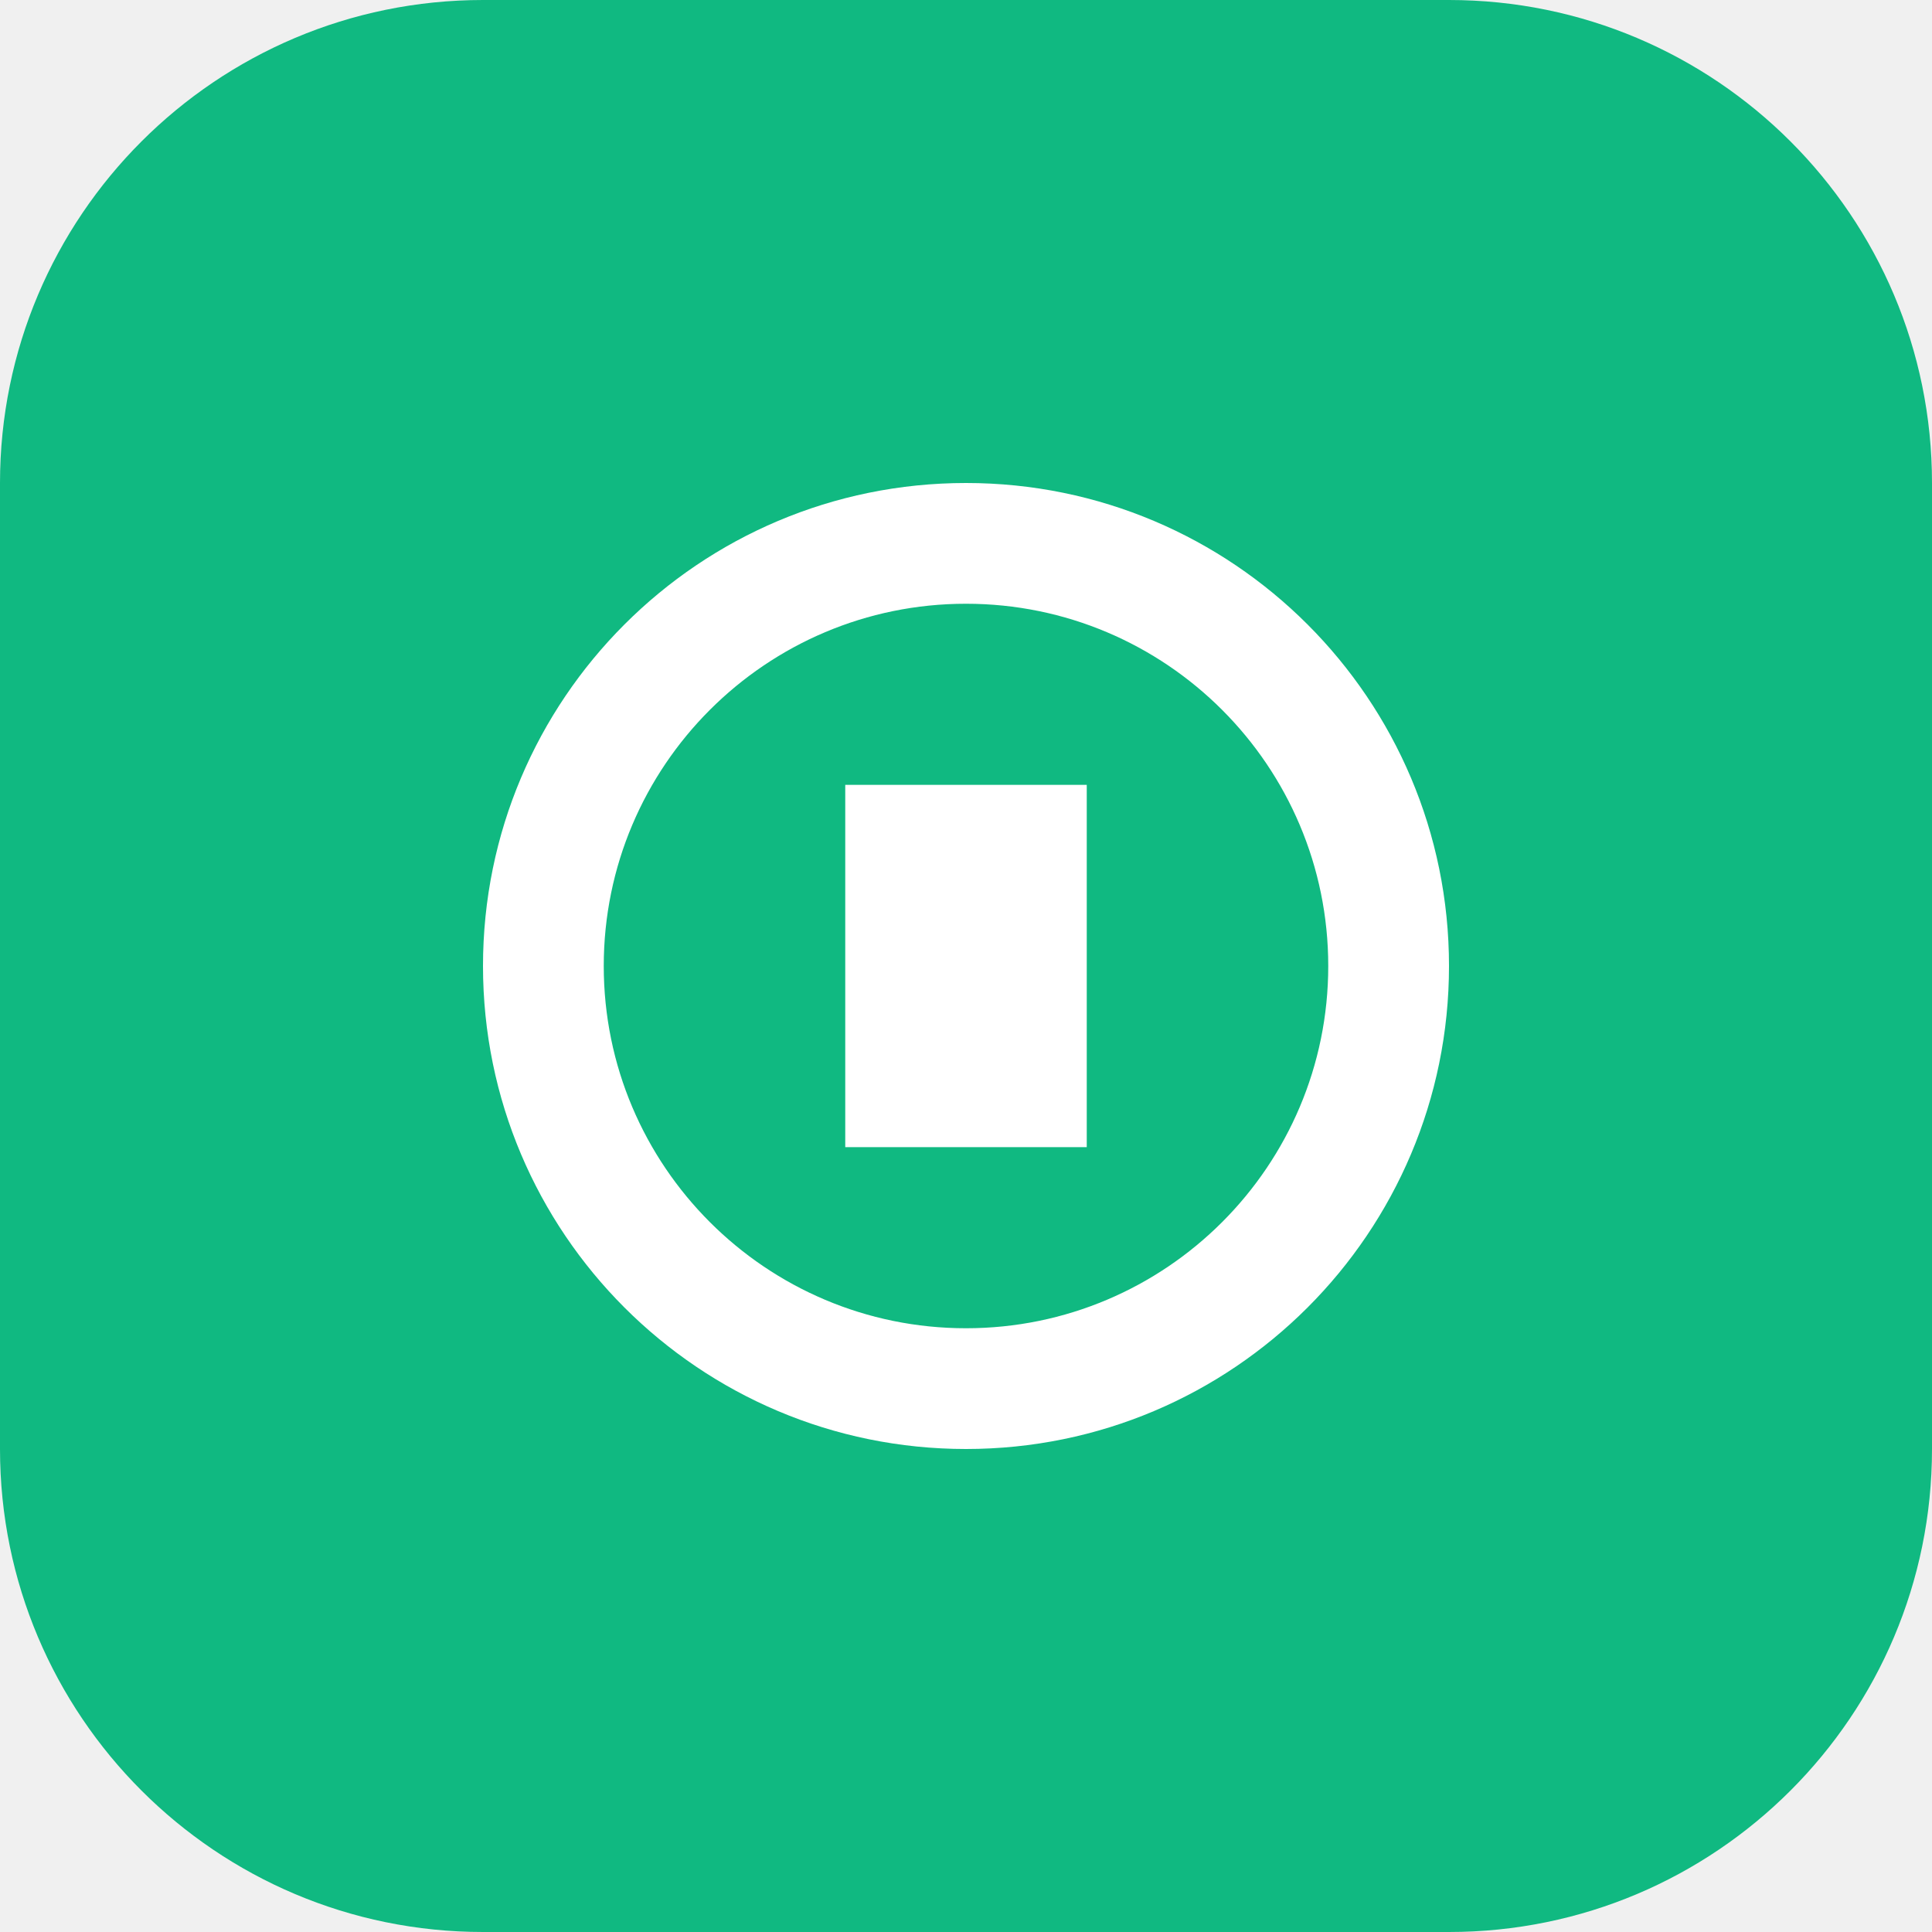
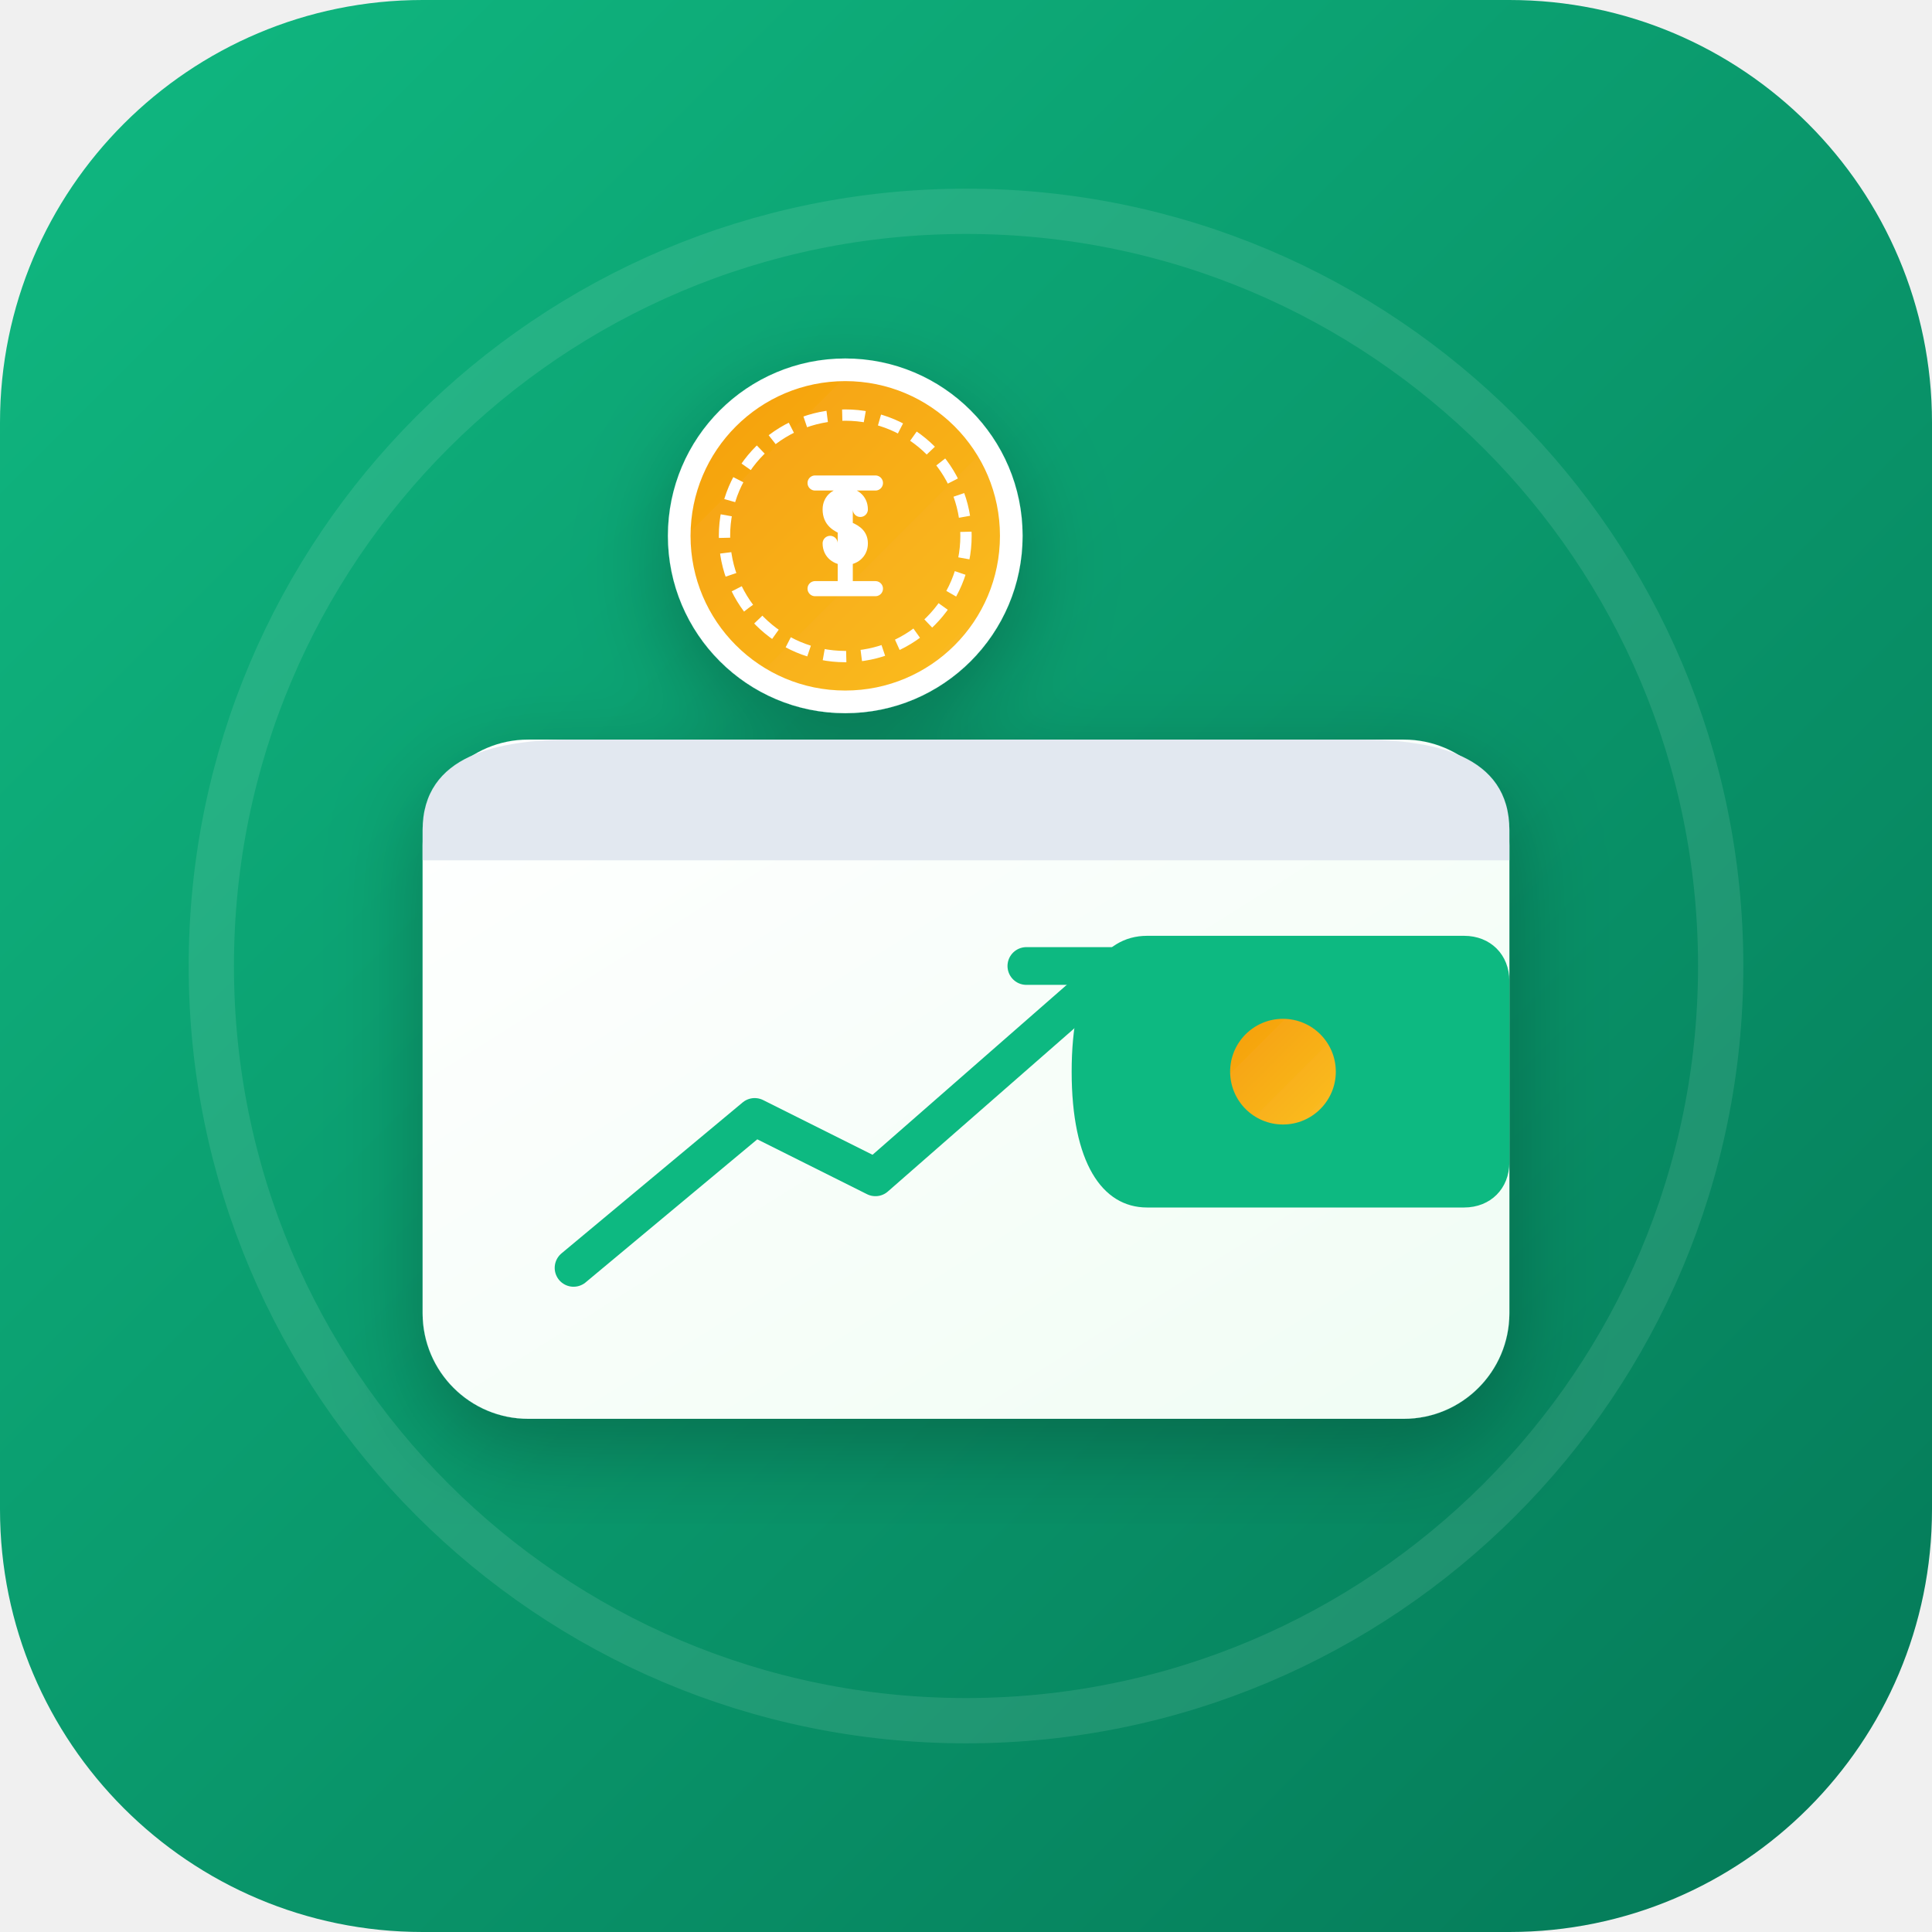
- <svg xmlns="http://www.w3.org/2000/svg" viewBox="0 0 512 512">
-   <rect width="512" height="512" rx="128" fill="#10b981" />
-   <path d="M256 128c-70.7 0-128 57.3-128 128s57.3 128 128 128 128-57.3 128-128-57.3-128-128-128zm0 224c-53 0-96-43-96-96s43-96 96-96 96 43 96 96-43 96-96 96zm-32-144v96h64v-96h-64z" fill="#ffffff" />
+ <svg xmlns="http://www.w3.org/2000/svg" viewBox="0 0 512 512" width="512" height="512">
+   <defs>
+     <linearGradient id="bgGrad" x1="0%" y1="0%" x2="100%" y2="100%">
+       <stop offset="0%" stop-color="#10b981" />
+       <stop offset="100%" stop-color="#047857" />
+     </linearGradient>
+     <linearGradient id="cardGrad" x1="0%" y1="0%" x2="100%" y2="100%">
+       <stop offset="0%" stop-color="#ffffff" />
+       <stop offset="100%" stop-color="#f0fdf4" />
+     </linearGradient>
+     <linearGradient id="accentGrad" x1="0%" y1="0%" x2="100%" y2="100%">
+       <stop offset="0%" stop-color="#f59e0b" />
+       <stop offset="100%" stop-color="#fbbf24" />
+     </linearGradient>
+     <filter id="shadow" x="-10%" y="-10%" width="120%" height="120%">
+       <feDropShadow dx="0" dy="8" stdDeviation="12" flood-color="#000000" flood-opacity="0.25" />
+     </filter>
+   </defs>
+   <rect width="512" height="512" rx="112" fill="url(#bgGrad)" />
+   <circle cx="256" cy="256" r="200" fill="none" stroke="#ffffff" stroke-opacity="0.1" stroke-width="12" />
+   <g filter="url(#shadow)">
+     <rect x="112" y="196" width="288" height="180" rx="28" fill="url(#cardGrad)" />
+     <path d="M112 220 C112 200, 132 196, 152 196 L360 196 C380 196, 400 200, 400 220 L400 228 L112 228 Z" fill="#e2e8f0" />
+     <path d="M304 248 L388 248 C395 248, 400 253, 400 260 L400 308 C400 315, 395 320, 388 320 L304 320 C292 320, 284 308, 284 284 C284 260, 292 248, 304 248 Z" fill="#10b981" />
+     <circle cx="340" cy="284" r="14" fill="url(#accentGrad)" />
+     <g transform="translate(0, -10)">
+       <circle cx="224" cy="152" r="44" fill="url(#accentGrad)" stroke="#ffffff" stroke-width="6" />
+       <circle cx="224" cy="152" r="32" fill="none" stroke="#ffffff" stroke-width="3" stroke-dasharray="6,4" />
+       <path d="M216 138 h16 M224 138 v28 M216 166 h16 M228 145 c0-5-8-5-8 0 c0 6 8 4 8 9 c0 5-8 5-8 0" fill="none" stroke="#ffffff" stroke-width="4" stroke-linecap="round" />
+     </g>
+     <path d="M152 336 L200 296 L232 312 L296 256" fill="none" stroke="#10b981" stroke-width="10" stroke-linecap="round" stroke-linejoin="round" />
+     <path d="M272 256 L296 256 L296 280" fill="none" stroke="#10b981" stroke-width="10" stroke-linecap="round" stroke-linejoin="round" />
+   </g>
</svg>
